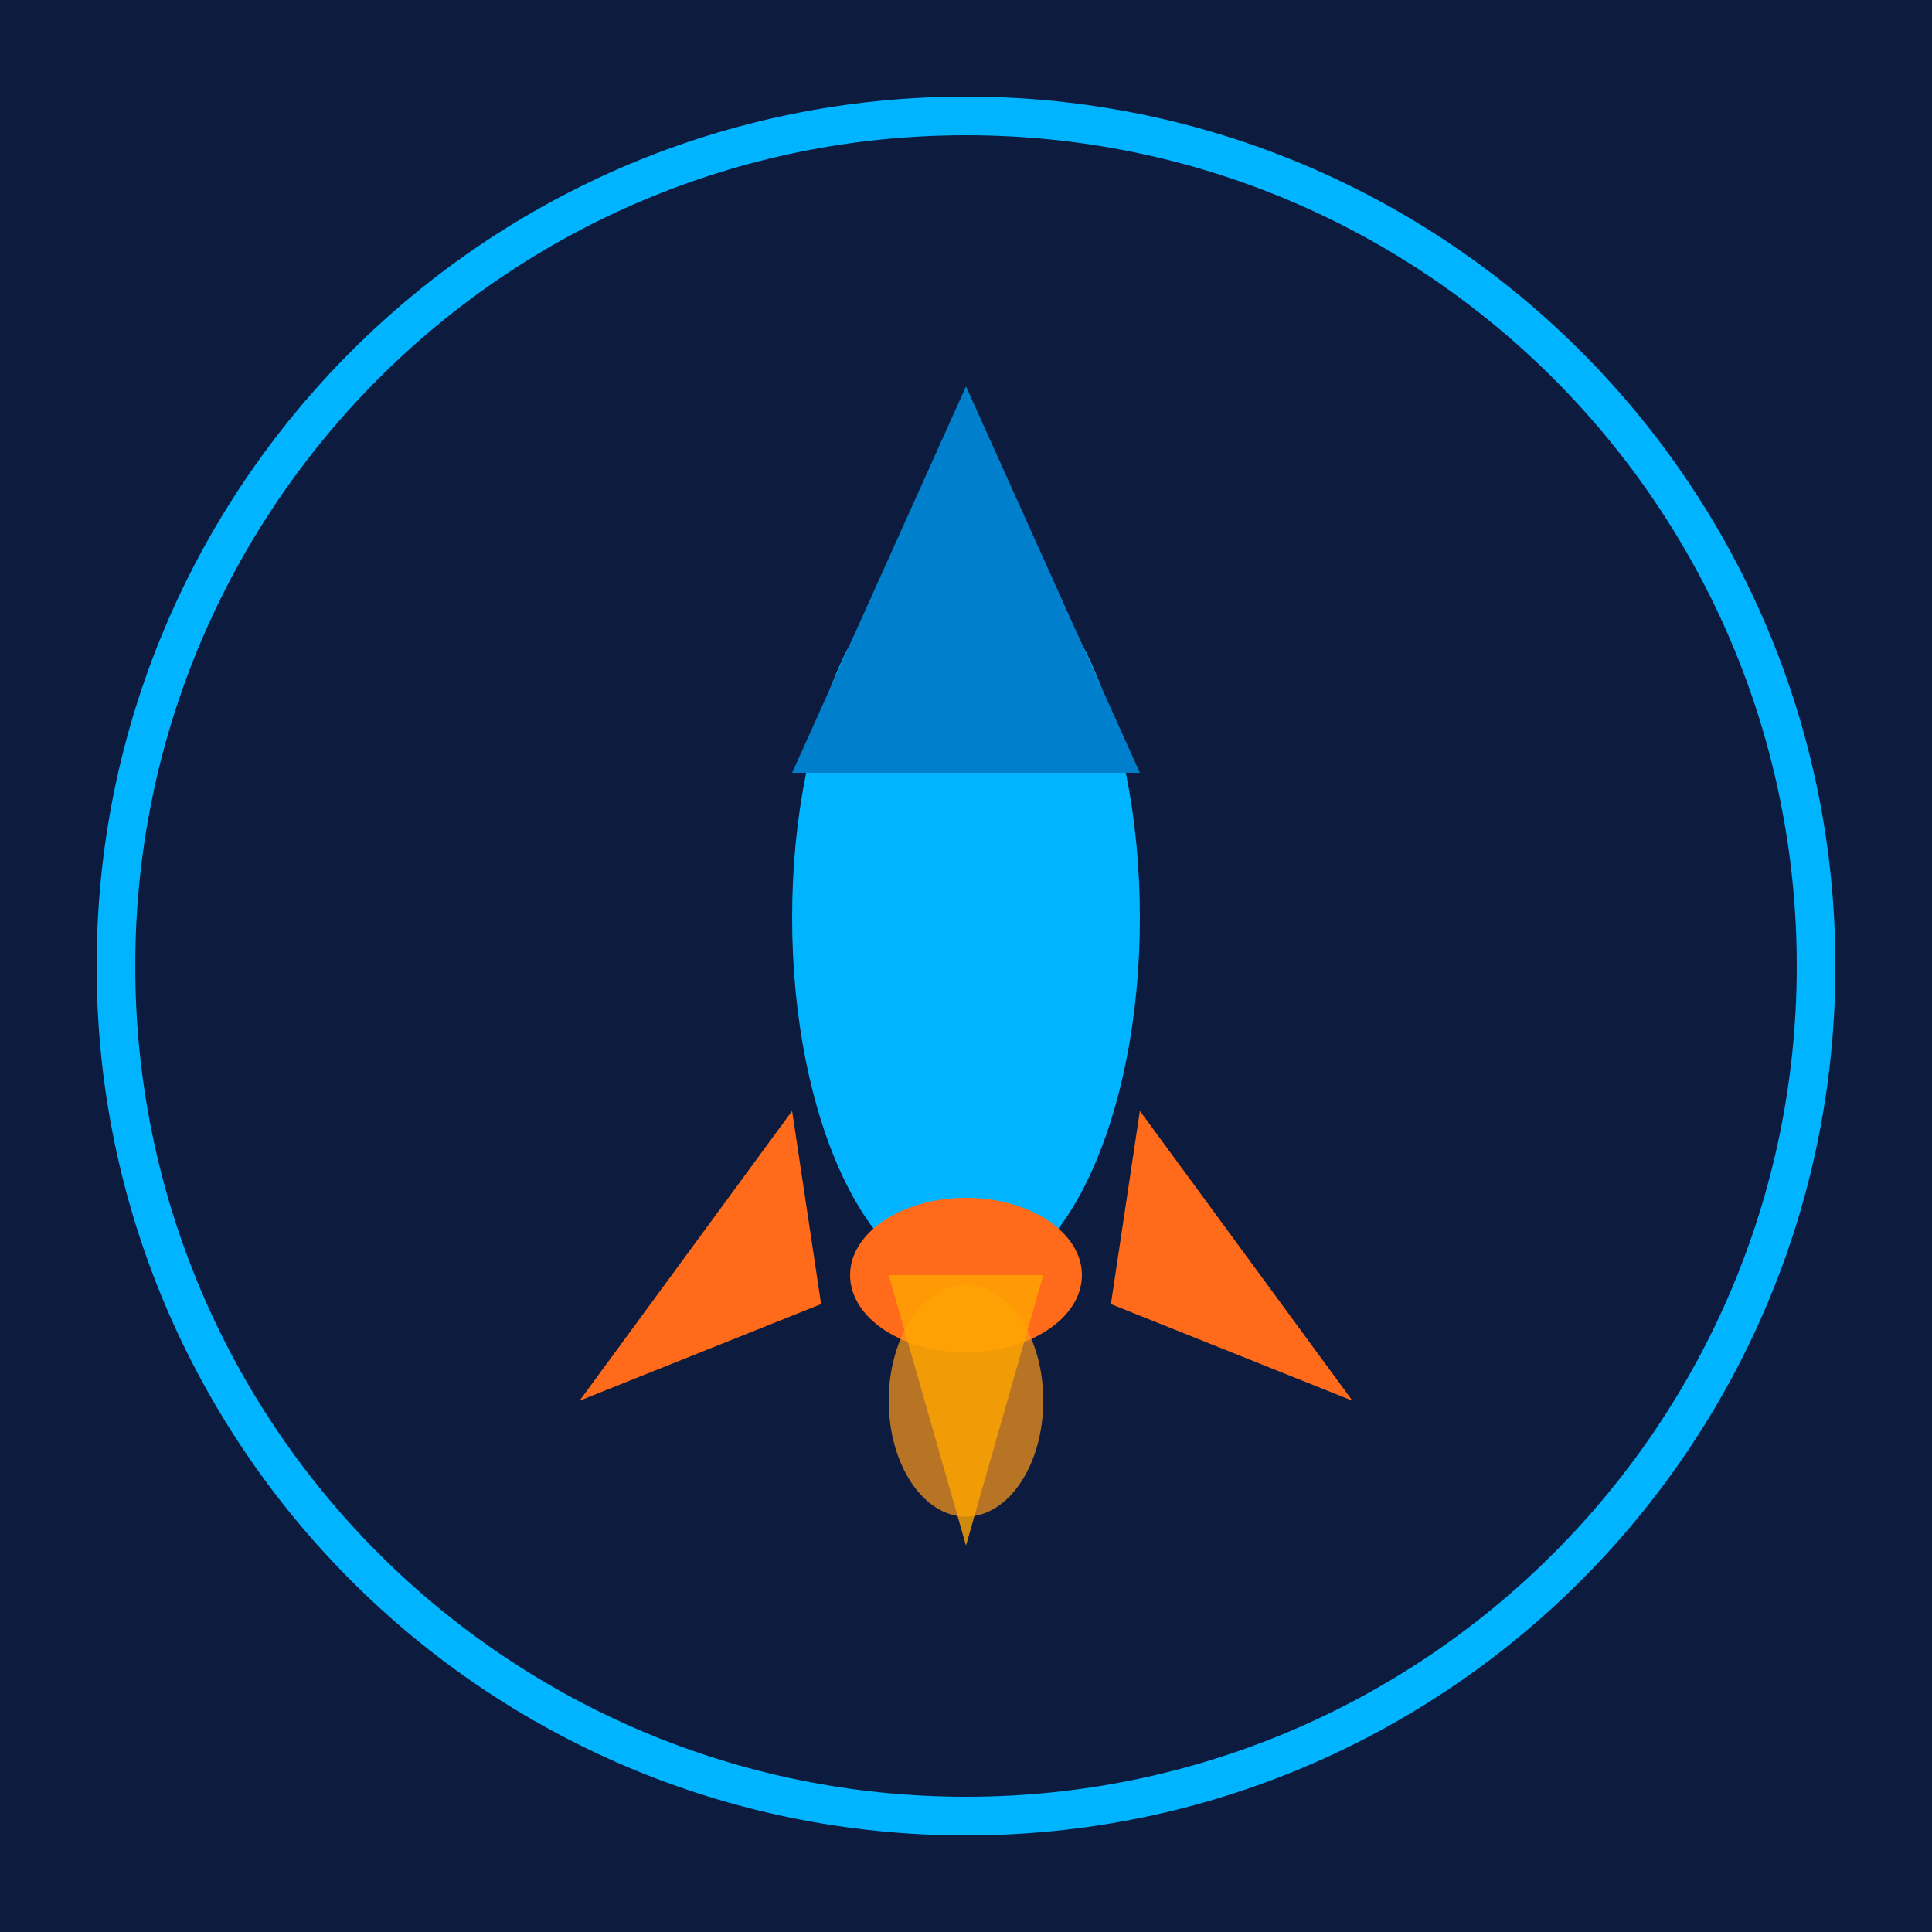
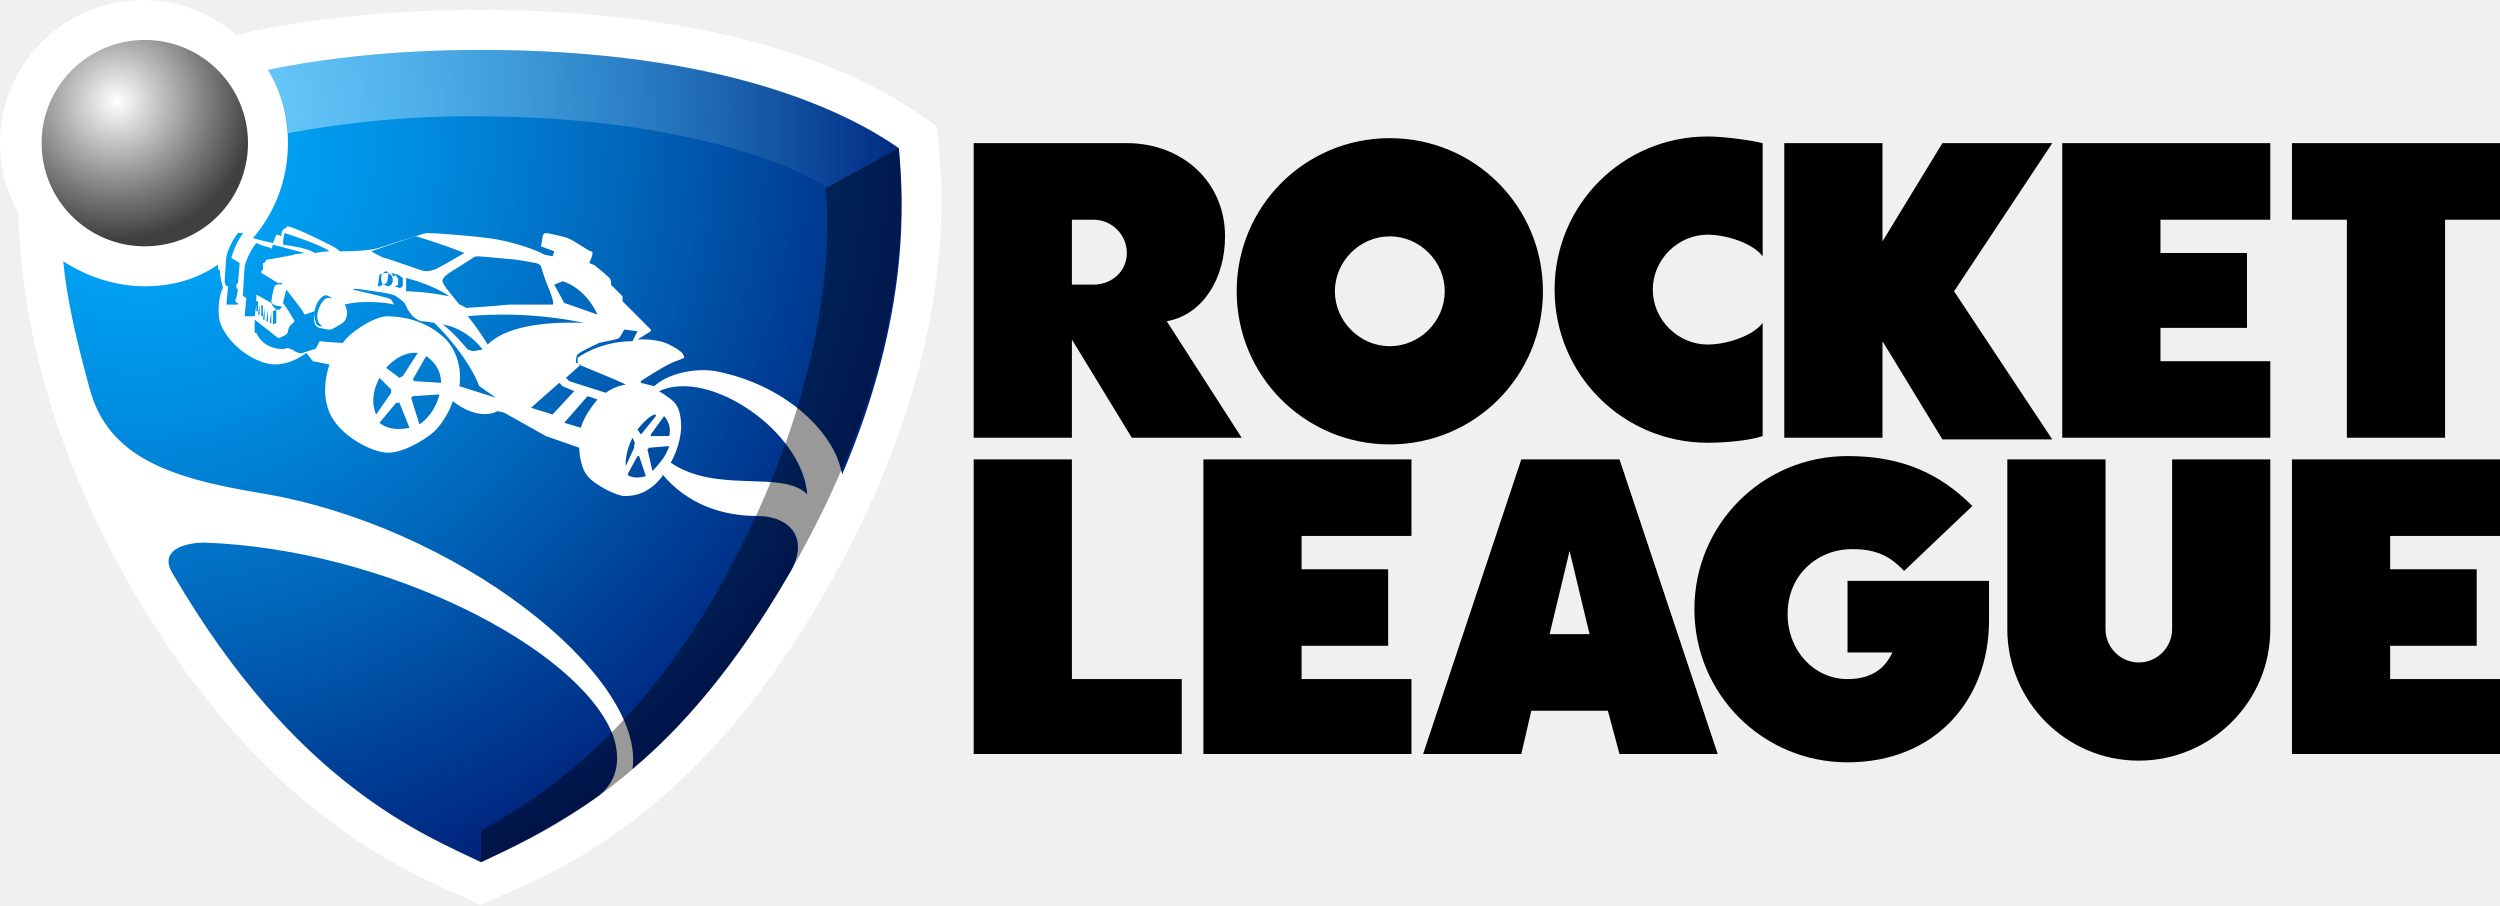
- <svg xmlns="http://www.w3.org/2000/svg" viewBox="0 0 200 200" fill="none">
-   <rect width="200" height="200" fill="#0D1B3E" />
-   <circle cx="100" cy="100" r="88" stroke="#00B4FF" stroke-width="4" fill="none" />
-   <ellipse cx="100" cy="95" rx="18" ry="38" fill="#00B4FF" />
-   <polygon points="100,40 82,80 118,80" fill="#0080CC" />
-   <polygon points="82,115 60,145 85,135" fill="#FF6B1A" />
-   <polygon points="118,115 140,145 115,135" fill="#FF6B1A" />
-   <ellipse cx="100" cy="132" rx="12" ry="8" fill="#FF6B1A" />
-   <ellipse cx="100" cy="145" rx="8" ry="12" fill="#FF9A1A" opacity="0.7" />
-   <circle cx="100" cy="155" r="0" fill="none" />
-   <polygon points="92,132 100,160 108,132" fill="#FFA500" opacity="0.8" />
+ <svg xmlns="http://www.w3.org/2000/svg" id="Layer_1" viewBox="76.7 23.7 150.2 54.4" version="1.1">
+   <defs id="defs46" />
+   <style id="style3">.st0{fill:#FFF}.st1{fill:url(#SVGID_1_)}.st2,.st3{opacity:.4;enable-background:new}.st3{fill:url(#SVGID_3_)}.st4{fill:url(#SVGID_4_)}</style>
+   <path class="st0" d="M103.3 43.2s1.3.1 2.4 1.5l-.6.1-.3-.1s-.9-1.1-1.5-1.5zm-2 6.2l-.6-1.5h-.2l-1 1.2c.7.6 1.8.3 1.8.3zm9.2-8.8l-.5.2.6 1.1 2 .7c-.8-1.7-2.1-2-2.1-2zm-5.7 2.1c.6.7 1.2 1.7 1.2 1.7 1-1 3.1-1.4 5.8-1.3-3.8-.8-7-.4-7-.4zm-3.7-1.5s1.1 0 2.6.3c-1-.7-2.6-1.1-2.6-1.1v.8zm9.2 5.5l-1.7 1.5 1.3.4 1.3-1.4-.7-.3-.2-.2zM99 38.8s.7.4.8.4 1.5.5 2.1.7c.5.2.8 0 .9 0s1.8-1 1.8-1c-1.5-.6-2.9-1-2.9-1-.1 0-2.7.9-2.7.9zm10.2.9c-.1-.2-.3-.2-1.5-.4-1.1-.1-2.1-.2-2.3-.2-.2 0-.3.1-.3.1s-.6.4-1.1.7c-.5.3-.6.4-.7.6-.1.1.2.5.2.5l.8 1c.1 0 .4.2.4.2s1.6-.1 2.6-.2h2.6c.1 0 0-.4-.2-.9-.2-.4-.5-1.4-.5-1.4zm-9.5 1.1s.1 0 .3.1c.2 0 .3-.2.3-.4 0-.3-.3-.4-.3-.4h-.2l-.3.1-.1.7h.1l.2-.1c-.1-.2-.1-.3-.1-.5 0-.1.2-.3.3-.3 0 0 .2 0 .1.4 0 .4-.3.4-.3.4zm16.9 7.9l-.8 1.1v.1h1.1c.2-.7-.3-1.2-.3-1.2zm-20-5.2h-.2l-.5-.1c-.5-.1-.3-1-.3-1l-.6.2c-.2-.4-1.1-1.5-1.1-1.5l-.2.8c.1.1.6.9.7 1.1l-.3.3s-.1.2-.1.3c0 .1-.1.2-.1.2l-.4.2h-.1L92 42.9v.8h.1c.1.2.3.6.8.8.4.2.9.2 1.1.1.2.1.3.1.4.2.4.2.5.1.5.1l.6-.2h.1l.1-.1.2-.4s1 .1 1.4.1c.4-.6 1.7-1.5 2.6-1.6.9 0 2.4.2 3.6 1.4 1.1 1.2.8 2.8.8 2.8l2.2.7-1-.7c-.8-2-2.7-3.8-2.7-3.8s-.5-.1-.8-.1c-.3-.1-.5-.3-.5-.3s-.1-.1-.3-.4l-.2-.4s-.2-.2-.5-.4-1.4-.3-2-.4c-.6-.1-.6 0-.6 0 1.7.4 2.2.5 2.3.6 0 0 .1.2.2.3-1.4-.3-2.7-.1-3 0 .2.3.2.7 0 1-.2.2-.8.5-.8.5zm19 7.2l.3 1.3s.3-.3.6-.7.4-.8.4-.8l-1.2.1-.1.1zm-24.1-9.1l-.1 1.1h.6l.1-.7v.4h.1v-.6h-.1v-.4l.9.5.1.2.2.2h.2l.1-.1v-.1c-.6 0-.6-.3-.6-.3s.1-.7.2-.9c.1-.2.5-.1.5-.1l-.1-.1h-.2c-.2-.1-.8-.5-1-.6V40l.1-.1v-.4h.1c0-.1.1-.1.1-.2.2 0 1.7-.3 1.7-.3l-1.4-.3v-.1c-.4-.1-.7-.2-.9-.3-.5.6-.7 1.4-.7 1.4s-.1 1.4-.1 1.6c-.1.2.2.3.2.3zm23.5 7.9l.2.3.1-.1.8-1v-.1c-.4 0-1.1.9-1.1.9zm-2.4-1.8l-.6-.2-1.4 1.6 1 .3c.2-.8 1-1.7 1-1.7zm2.1 2.3c-.5 1-.4 1.7-.4 1.7l.5-1.1v-.2c.1 0 0-.2-.1-.4zm-.5-6.5s-.2.4-.3.5c-.1.1-.8.2-1.2.3-.4.2-1.1.5-1.3.7-.1.1-.1.4-.1.5 0 0 .2.1.3.1l-.9.8.2.2 2.2.7c.5-.4 1.2-.5 1.2-.5-.4-.2-2.1-.9-2.6-1.1 0 0-.3-.1-.3-.2v-.3s1.3-1 3.3-1l.3-.6-.8-.1zm1.3 8.8l-.4-1.2h-.1l-.6 1.1.1.1c.5.2 1 0 1 0zm-15.1-11.4l.3.1s.2 0 .2-.2v-.4l-.3-.2-.4-.1c.1.1.1.2.1.2h.1c0-.1.1-.1.1 0 0 0 .2.1.1.4.1.1-.1.2-.2.2zm-.9 5.5c-.7 1.3-.2 2.2-.2 2.2l.9-1.3v-.2l-.7-.7zM93 38.7l1.2.3c.1 0 .8-.1.8-.1l-1.9-.5-.1.3zm.7-.3c1.6.2 1.9.5 1.9.5s.6-.1.9-.1c-.5-.4-2.7-1.1-2.7-1.1s-.1.3-.1.7zm2.4 3.1c-.3.2-.6.8-.5 1.3.1.5.2.5.5.5-.5-.2-.4-1 0-1.5.3-.4.6-.1.6-.1s-.3-.4-.6-.2zM89 56.3c-1.3 0-2.8.5-1.9 1.9 7.4 12.7 15.2 15.7 18.5 17.3 1.5-.7 3.9-1.8 6.8-3.8 1.7-1.1 1.5-2.8 1.1-3.9-2.1-5.2-13.6-11.1-24.5-11.5zm41.7-23.7c-3-2.1-10.4-5.9-25.1-5.9-5.1 0-9.4.5-12.8 1.2.8 1.3 1.2 2.8 1.2 4.4 0 2.2-.8 4.2-2.1 5.7.3.1.7.2 1.2.3l.2-.5s.2 0 .3.1c0-.5.3-.5.3-.5s0-.1.1-.1c.5.1 1.9.8 2.5 1.1.6.3.6.4.6.4s1.4 0 1.8-.1c.4 0 1.1-.3 2.1-.6s1.2-.4 1.4-.4 2 .1 3.6.3c1.6.2 3.1.8 3.4 1l.5.1.1-.3-.8-.3s.1-.5.1-.6c0-.1.1-.2.2-.2s1 .2 1.3.3c.3.1 1.3.8 1.4.8.1 0 .1.1.1.1 0 .2-.2.6-.2.6l-.3-.1.3.1s.3.1.4.2c.1.1.4.3.7.6.3.2.2.5.2.5l.7.7v.3l1.7 1.7v.1l-.8.5s1.1-.1 1.9.3c.8.4.9.6.9.8-.2.1-.5.2-.5.2-.6.2-2.1 1.2-2.1 1.2v.1l.8.2c.9-.8 2.5-1.1 3.7-.9 4.1.8 6.9 3.5 7.5 5.8 0 .1.1.3.1.4 4.1-9.6 3.7-16.5 3.4-19.6zm-14.4 14.6c.1.1.2.1.3.2.6.4.9.6 1 1.5.1.7-.1 1.7-.6 2.6 2.8 1.9 6.7.4 8.2 1.9-.3-3.8-5.9-7.6-8.9-6.2zm-23-4.9l-.2.1v.8l.2-.1v-.8zm28.9 12.4c-2.1 0-4.2-.7-5.7-2.5v.1c-.9 1.2-1.9 1.2-2.3 1.2-.4 0-1.7-.6-2.2-1.2-.5-.6-.5-1.7-.5-1.7l-2-.7-2.5-1.4-.4-.1c-.8.4-1.8.1-2.7-.6-.1.4-.6 1.4-1.2 1.9s-1.8 1.2-2.7 1.2c-.9 0-2.9-1-3.5-2.4-.6-1.4 0-2.9 0-2.9l-1-.2-.4-.5s-1.2 1-2.5.6-2.4-1.5-2.7-2.5c-.2-1 .1-1.9.2-2-.2-.7-.2-1.1-.2-1.1h-.1v-.3c-1.3.9-2.8 1.3-4.4 1.3-1.8 0-3.5-.6-4.9-1.5.2 2.2.8 4.8 1.6 7.7 1.1 4 4.7 5.3 10.1 6.2 11.9 1.9 23.3 11 22.5 16.6 3-2.5 6.2-6.2 9.4-11.7 1.3-2.1.1-3.5-1.9-3.5zM90.4 40.9l-.1 1.1h.7v-.1h-.1v-.1h-.1l.1-.2.1-.5-.1-.1v-.2l.1-.1.1-1.2-.5-.3c.2-.8.7-1.5.7-1.5H91c-.5.6-.7 1.4-.7 1.4s-.1 1.3-.1 1.5c0 .3.2.3.2.3zm11 6.7l.5 1.6c1-.7 1.2-1.8 1.2-1.8l-1.6.1-.1.1zm.9-2.5l-.8 1.4.1.1 1.6.1c0-1.1-.9-1.6-.9-1.6zm-10-3.1l-.1.6h.1V42zm7.6 3.8l.8.6.2-.1.9-1.4c-1.1-.1-1.9.9-1.9.9zm-7.4-3.7l-.1-.1v.7h.1v-.6zm.3.2l-.1.7h.1v-.7zm.2.1l-.1.7h.1v-.7zm-.4-.2l-.1.7h.1v-.7z" id="path5" />
+   <g id="Symbol_2_">
+     <path class="st0" d="M133.1 32.4l-.1-1.1-1-.7c-4.2-2.9-12.2-6.3-26.5-6.3-5.4 0-10.3.5-14.6 1.5-1.5-1.3-3.5-2.1-5.6-2.1-4.7 0-8.6 3.8-8.6 8.6 0 1.5.4 2.9 1.1 4.2.2 7.4 2.5 15.1 7 22.9 7.4 12.5 15.3 16.2 19.1 17.9.3.1.5.2.7.3l1 .5 1-.5c.2-.1.5-.2.7-.3 3.9-1.7 11.7-5.4 18.9-17.9 7.9-13.7 7.2-23.7 6.9-27z" id="path9" />
+     <radialGradient id="SVGID_1_" cx="85.227" cy="71.662" r="47.776" gradientTransform="matrix(1 0 0 -1 0 103.8)" gradientUnits="userSpaceOnUse">
+       <stop offset="0" stop-color="#00aeff" id="stop12" />
+       <stop offset=".131" stop-color="#00a5f7" id="stop14" />
+       <stop offset=".345" stop-color="#008de0" id="stop16" />
+       <stop offset=".616" stop-color="#0065ba" id="stop18" />
+       <stop offset=".928" stop-color="#002f87" id="stop20" />
+       <stop offset="1" stop-color="#00217a" id="stop22" />
+     </radialGradient>
+     <path class="st1" d="M103.3 43.2s1.3.1 2.4 1.5l-.6.1-.3-.1s-.9-1.1-1.5-1.5zm-2 6.2l-.6-1.5h-.2l-1 1.2c.7.6 1.8.3 1.8.3zm9.2-8.8l-.5.2.6 1.1 2 .7c-.8-1.7-2.1-2-2.1-2zm-5.7 2.1c.6.7 1.2 1.7 1.2 1.7 1-1 3.1-1.4 5.8-1.3-3.8-.8-7-.4-7-.4zm-3.7-1.5s1.1 0 2.6.3c-1-.7-2.6-1.1-2.6-1.1v.8zm9.2 5.5l-1.7 1.5 1.3.4 1.3-1.4-.7-.3-.2-.2zM99 38.8s.7.4.8.4 1.5.5 2.1.7c.5.2.8 0 .9 0s1.8-1 1.8-1c-1.5-.6-2.9-1-2.9-1-.1 0-2.7.9-2.7.9zm10.2.9c-.1-.2-.3-.2-1.5-.4-1.1-.1-2.1-.2-2.3-.2-.2 0-.3.1-.3.1s-.6.4-1.1.7c-.5.3-.6.4-.7.6-.1.1.2.5.2.5l.8 1c.1 0 .4.2.4.2s1.6-.1 2.6-.2h2.6c.1 0 0-.4-.2-.9-.2-.4-.5-1.4-.5-1.4zm-9.5 1.1s.1 0 .3.1c.2 0 .3-.2.3-.4 0-.3-.3-.4-.3-.4h-.2l-.3.1-.1.7h.1l.2-.1c-.1-.2-.1-.3-.1-.5 0-.1.2-.3.3-.3 0 0 .2 0 .1.4 0 .4-.3.4-.3.4zm16.9 7.9l-.8 1.1v.1h1.1c.2-.7-.3-1.2-.3-1.2zm-20-5.2h-.2l-.5-.1c-.5-.1-.3-1-.3-1l-.6.2c-.2-.4-1.1-1.5-1.1-1.5l-.2.8c.1.1.6.9.7 1.1l-.3.3s-.1.2-.1.3c0 .1-.1.2-.1.2l-.4.2h-.1L92 42.9v.8h.1c.1.2.3.6.8.8.4.2.9.2 1.1.1.2.1.3.1.4.2.4.2.5.1.5.1l.6-.2h.1l.1-.1.2-.4s1 .1 1.4.1c.4-.6 1.7-1.5 2.6-1.6.9 0 2.4.2 3.6 1.4 1.1 1.2.8 2.8.8 2.8l2.2.7-1-.7c-.8-2-2.7-3.8-2.7-3.8s-.5-.1-.8-.1c-.3-.1-.5-.3-.5-.3s-.1-.1-.3-.4l-.2-.4s-.2-.2-.5-.4-1.4-.3-2-.4c-.6-.1-.6 0-.6 0 1.7.4 2.2.5 2.3.6 0 0 .1.2.2.3-1.4-.3-2.7-.1-3 0 .2.3.2.7 0 1-.2.2-.8.5-.8.5zm19 7.2l.3 1.3s.3-.3.6-.7.4-.8.4-.8l-1.2.1-.1.1zm-24.1-9.1l-.1 1.1h.6l.1-.7v.4h.1v-.6h-.1v-.4l.9.5.1.2.2.2h.2l.1-.1v-.1c-.6 0-.6-.3-.6-.3s.1-.7.2-.9c.1-.2.5-.1.5-.1l-.1-.1h-.2c-.2-.1-.8-.5-1-.6V40l.1-.1v-.4h.1c0-.1.1-.1.1-.2.2 0 1.7-.3 1.7-.3l-1.4-.3v-.1c-.4-.1-.7-.2-.9-.3-.5.6-.7 1.4-.7 1.4s-.1 1.4-.1 1.6c-.1.2.2.3.2.3zm23.5 7.9l.2.3.1-.1.8-1v-.1c-.4 0-1.1.9-1.1.9zm-2.4-1.8l-.6-.2-1.4 1.6 1 .3c.2-.8 1-1.7 1-1.7zm2.1 2.3c-.5 1-.4 1.7-.4 1.7l.5-1.1v-.2c.1 0 0-.2-.1-.4zm-.5-6.5s-.2.4-.3.5c-.1.1-.8.2-1.2.3-.4.2-1.1.5-1.3.7-.1.1-.1.4-.1.5 0 0 .2.1.3.1l-.9.8.2.2 2.2.7c.5-.4 1.2-.5 1.2-.5-.4-.2-2.1-.9-2.6-1.1 0 0-.3-.1-.3-.2v-.3s1.3-1 3.3-1l.3-.6-.8-.1zm1.3 8.8l-.4-1.2h-.1l-.6 1.1.1.1c.5.2 1 0 1 0zm-15.1-11.4l.3.1s.2 0 .2-.2v-.4l-.3-.2-.4-.1c.1.1.1.2.1.2h.1c0-.1.1-.1.1 0 0 0 .2.1.1.4.1.1-.1.2-.2.2zm-.9 5.5c-.7 1.3-.2 2.2-.2 2.2l.9-1.3v-.2l-.7-.7zM93 38.7l1.2.3c.1 0 .8-.1.8-.1l-1.9-.5-.1.3zm.7-.3c1.6.2 1.9.5 1.9.5s.6-.1.9-.1c-.5-.4-2.7-1.1-2.7-1.1s-.1.3-.1.7zm2.4 3.1c-.3.2-.6.8-.5 1.3.1.5.2.5.5.5-.5-.2-.4-1 0-1.5.3-.4.6-.1.6-.1s-.3-.4-.6-.2zM89 56.3c-1.3 0-2.8.5-1.9 1.9 7.4 12.7 15.2 15.7 18.5 17.3 1.5-.7 3.9-1.8 6.8-3.8 1.7-1.1 1.5-2.8 1.1-3.9-2.1-5.2-13.6-11.1-24.5-11.5zm41.7-23.7c-3-2.1-10.4-5.9-25.1-5.9-5.1 0-9.4.5-12.8 1.2.8 1.3 1.2 2.8 1.2 4.4 0 2.2-.8 4.2-2.1 5.7.3.1.7.2 1.2.3l.2-.5s.2 0 .3.1c0-.5.3-.5.3-.5s0-.1.1-.1c.5.1 1.9.8 2.5 1.1.6.3.6.4.6.4s1.4 0 1.8-.1c.4 0 1.1-.3 2.1-.6s1.2-.4 1.4-.4 2 .1 3.6.3c1.6.2 3.1.8 3.4 1l.5.1.1-.3-.8-.3s.1-.5.1-.6c0-.1.1-.2.2-.2s1 .2 1.3.3c.3.1 1.3.8 1.4.8.1 0 .1.1.1.1 0 .2-.2.6-.2.6l-.3-.1.3.1s.3.1.4.2c.1.1.4.3.7.6.3.2.2.5.2.5l.7.7v.3l1.7 1.7v.1l-.8.5s1.1-.1 1.9.3c.8.4.9.6.9.8-.2.1-.5.2-.5.2-.6.2-2.1 1.2-2.1 1.2v.1l.8.2c.9-.8 2.5-1.1 3.7-.9 4.1.8 6.9 3.5 7.5 5.8 0 .1.1.3.1.4 4.1-9.6 3.7-16.5 3.4-19.6zm-14.4 14.6c.1.1.2.1.3.2.6.4.9.6 1 1.5.1.7-.1 1.7-.6 2.6 2.8 1.9 6.7.4 8.2 1.9-.3-3.8-5.9-7.6-8.9-6.2zm-23-4.9l-.2.1v.8l.2-.1v-.8zm28.9 12.4c-2.1 0-4.2-.7-5.7-2.5v.1c-.9 1.2-1.9 1.2-2.3 1.2-.4 0-1.7-.6-2.2-1.2-.5-.6-.5-1.7-.5-1.7l-2-.7-2.5-1.4-.4-.1c-.8.4-1.8.1-2.7-.6-.1.4-.6 1.4-1.2 1.9s-1.8 1.2-2.7 1.2c-.9 0-2.9-1-3.5-2.4-.6-1.4 0-2.9 0-2.9l-1-.2-.4-.5s-1.2 1-2.5.6-2.4-1.5-2.7-2.5c-.2-1 .1-1.9.2-2-.2-.7-.2-1.1-.2-1.1h-.1v-.3c-1.3.9-2.8 1.3-4.4 1.3-1.8 0-3.5-.6-4.9-1.5.2 2.2.8 4.8 1.6 7.7 1.1 4 4.7 5.3 10.1 6.2 11.9 1.9 23.3 11 22.5 16.6 3-2.5 6.2-6.2 9.4-11.7 1.3-2.1.1-3.5-1.9-3.5zM90.4 40.9l-.1 1.1h.7v-.1h-.1v-.1h-.1l.1-.2.1-.5-.1-.1v-.2l.1-.1.1-1.2-.5-.3c.2-.8.7-1.5.7-1.5H91c-.5.6-.7 1.4-.7 1.4s-.1 1.3-.1 1.5c0 .3.2.3.2.3zm11 6.7l.5 1.6c1-.7 1.2-1.8 1.2-1.8l-1.6.1-.1.1zm.9-2.5l-.8 1.4.1.1 1.6.1c0-1.1-.9-1.6-.9-1.6zm-10-3.1l-.1.6h.1V42zm7.6 3.8l.8.6.2-.1.9-1.4c-1.1-.1-1.9.9-1.9.9zm-7.4-3.7l-.1-.1v.7h.1v-.6zm.3.2l-.1.7h.1v-.7zm.2.1l-.1.7h.1v-.7zm-.4-.2l-.1.7h.1v-.7z" id="path24" />
+     <path class="st2" d="M130.7 32.6c.3 3.7.8 12.8-6.6 25.6-7.3 12.7-15.2 15.7-18.5 17.3v-1.9c6.1-3.3 11.4-8.6 15.6-17 4.9-9.7 5.5-17.6 5.1-21.6l4.4-2.4z" id="path26" />
+     <linearGradient id="SVGID_3_" gradientUnits="userSpaceOnUse" x1="92.8" y1="72.95" x2="130.763" y2="72.95" gradientTransform="matrix(1 0 0 -1 0 103.8)">
+       <stop offset="0" stop-color="#FFF" id="stop29" />
+       <stop offset="1" stop-color="#FFF" stop-opacity="0" id="stop31" />
+     </linearGradient>
+     <path class="st3" d="M130.7 32.6c-3-2.1-10.4-5.9-25.1-5.9-5.1 0-9.4.5-12.8 1.2.7 1.1 1.1 2.4 1.2 3.8 3.8-.7 7.9-1.1 12.3-1 9.4.1 17 2.2 20.1 4.3l4.3-2.4" id="path33" />
+     <radialGradient id="SVGID_4_" cx="83.729" cy="73.999" r="8.286" gradientTransform="matrix(1 0 0 -1 0 103.8)" gradientUnits="userSpaceOnUse">
+       <stop offset="0" stop-color="#FFF" id="stop36" />
+       <stop offset=".679" stop-color="#7a7a7a" id="stop38" />
+       <stop offset="1" stop-color="#404040" id="stop40" />
+     </radialGradient>
+     <circle class="st4" cx="85.4" cy="32.3" r="6.2" id="circle42" />
+   </g>
+   <path id="Horizontal_Text" d="M189.8 50h-5.9V32.3h5.9v5.9l3.6-5.9h6.6l-5.9 8.9 5.9 8.9h-6.6l-3.6-5.9V50zm33.8-13.1h3.3v-4.6h-12.5v4.6h3.3V50h5.9V36.9zm-10.5 8.5h-6.6v-2h5.2v-4.5h-5.2v-2h6.6v-4.6h-12.5V50h12.5v-4.6zm-65.4 19.1h-6.6V51.3h-5.9V69h12.5v-4.5zm13.8 0h-6.6v-2h5.2v-4.6h-5.2v-2h6.6v-4.6H149V69h12.5v-4.5zm65.4 0h-6.6v-2h5.2v-4.6h-5.2v-2h6.6v-4.6h-12.5V69h12.5v-4.5zm-57.5-23.3c0 5.1-4.1 9.2-9.2 9.2s-9.2-4.1-9.2-9.2 4.1-9.2 9.2-9.2 9.2 4.1 9.2 9.2zm-5.9 0c0-1.8-1.5-3.3-3.3-3.3s-3.3 1.5-3.3 3.3 1.5 3.3 3.3 3.3 3.3-1.5 3.3-3.3zm43.7 20.3c0 1.1-.9 2-2 2s-2-.9-2-2V51.3h-5.9v10.2c0 4.3 3.5 7.9 7.9 7.9 4.3 0 7.9-3.5 7.9-7.9V51.3h-5.9v10.2zm-24.6-18.4c-.6.8-2.2 1.3-3.3 1.3-1.8 0-3.3-1.5-3.3-3.3s1.5-3.3 3.3-3.3c1.1 0 2.7.5 3.3 1.3v-6.8c-.8-.2-2.4-.4-3.3-.4-5.1 0-9.2 4.1-9.2 9.2s4.1 9.2 9.2 9.2c.9 0 2.4-.1 3.3-.4v-6.8zm-32.3-5.2c0 2.5-1.3 4.7-3.5 5.1l4.5 7h-6.6l-3.6-5.9V50h-5.9V32.3h9.2c3.3 0 5.9 2.3 5.9 5.6zm-5.9 1c0-1.1-.9-2-2-2h-1.3v3.9h1.3c1.1 0 2-.8 2-1.9zm28.9 27.5h-4.6l-.6 2.6h-5.9l5.9-17.7h5.9l5.9 17.7H174l-.7-2.6zm-1.1-4.6l-1.2-5-1.2 5h2.4zm24-3.2h-8.5v4.3h2.7c-.3.6-.9 1.6-2.7 1.6-2 0-3.6-1.7-3.6-3.9 0-2.4 1.8-3.8 3.6-3.9 2-.1 2.8.7 3.4 1.3l4.1-3.9c-2-2-4.3-3-7.5-3-5.1 0-9.2 4.1-9.2 9.2s4.1 9.2 9.2 9.2c5.3 0 8.5-3.8 8.5-8.5v-2.4z" />
</svg>
